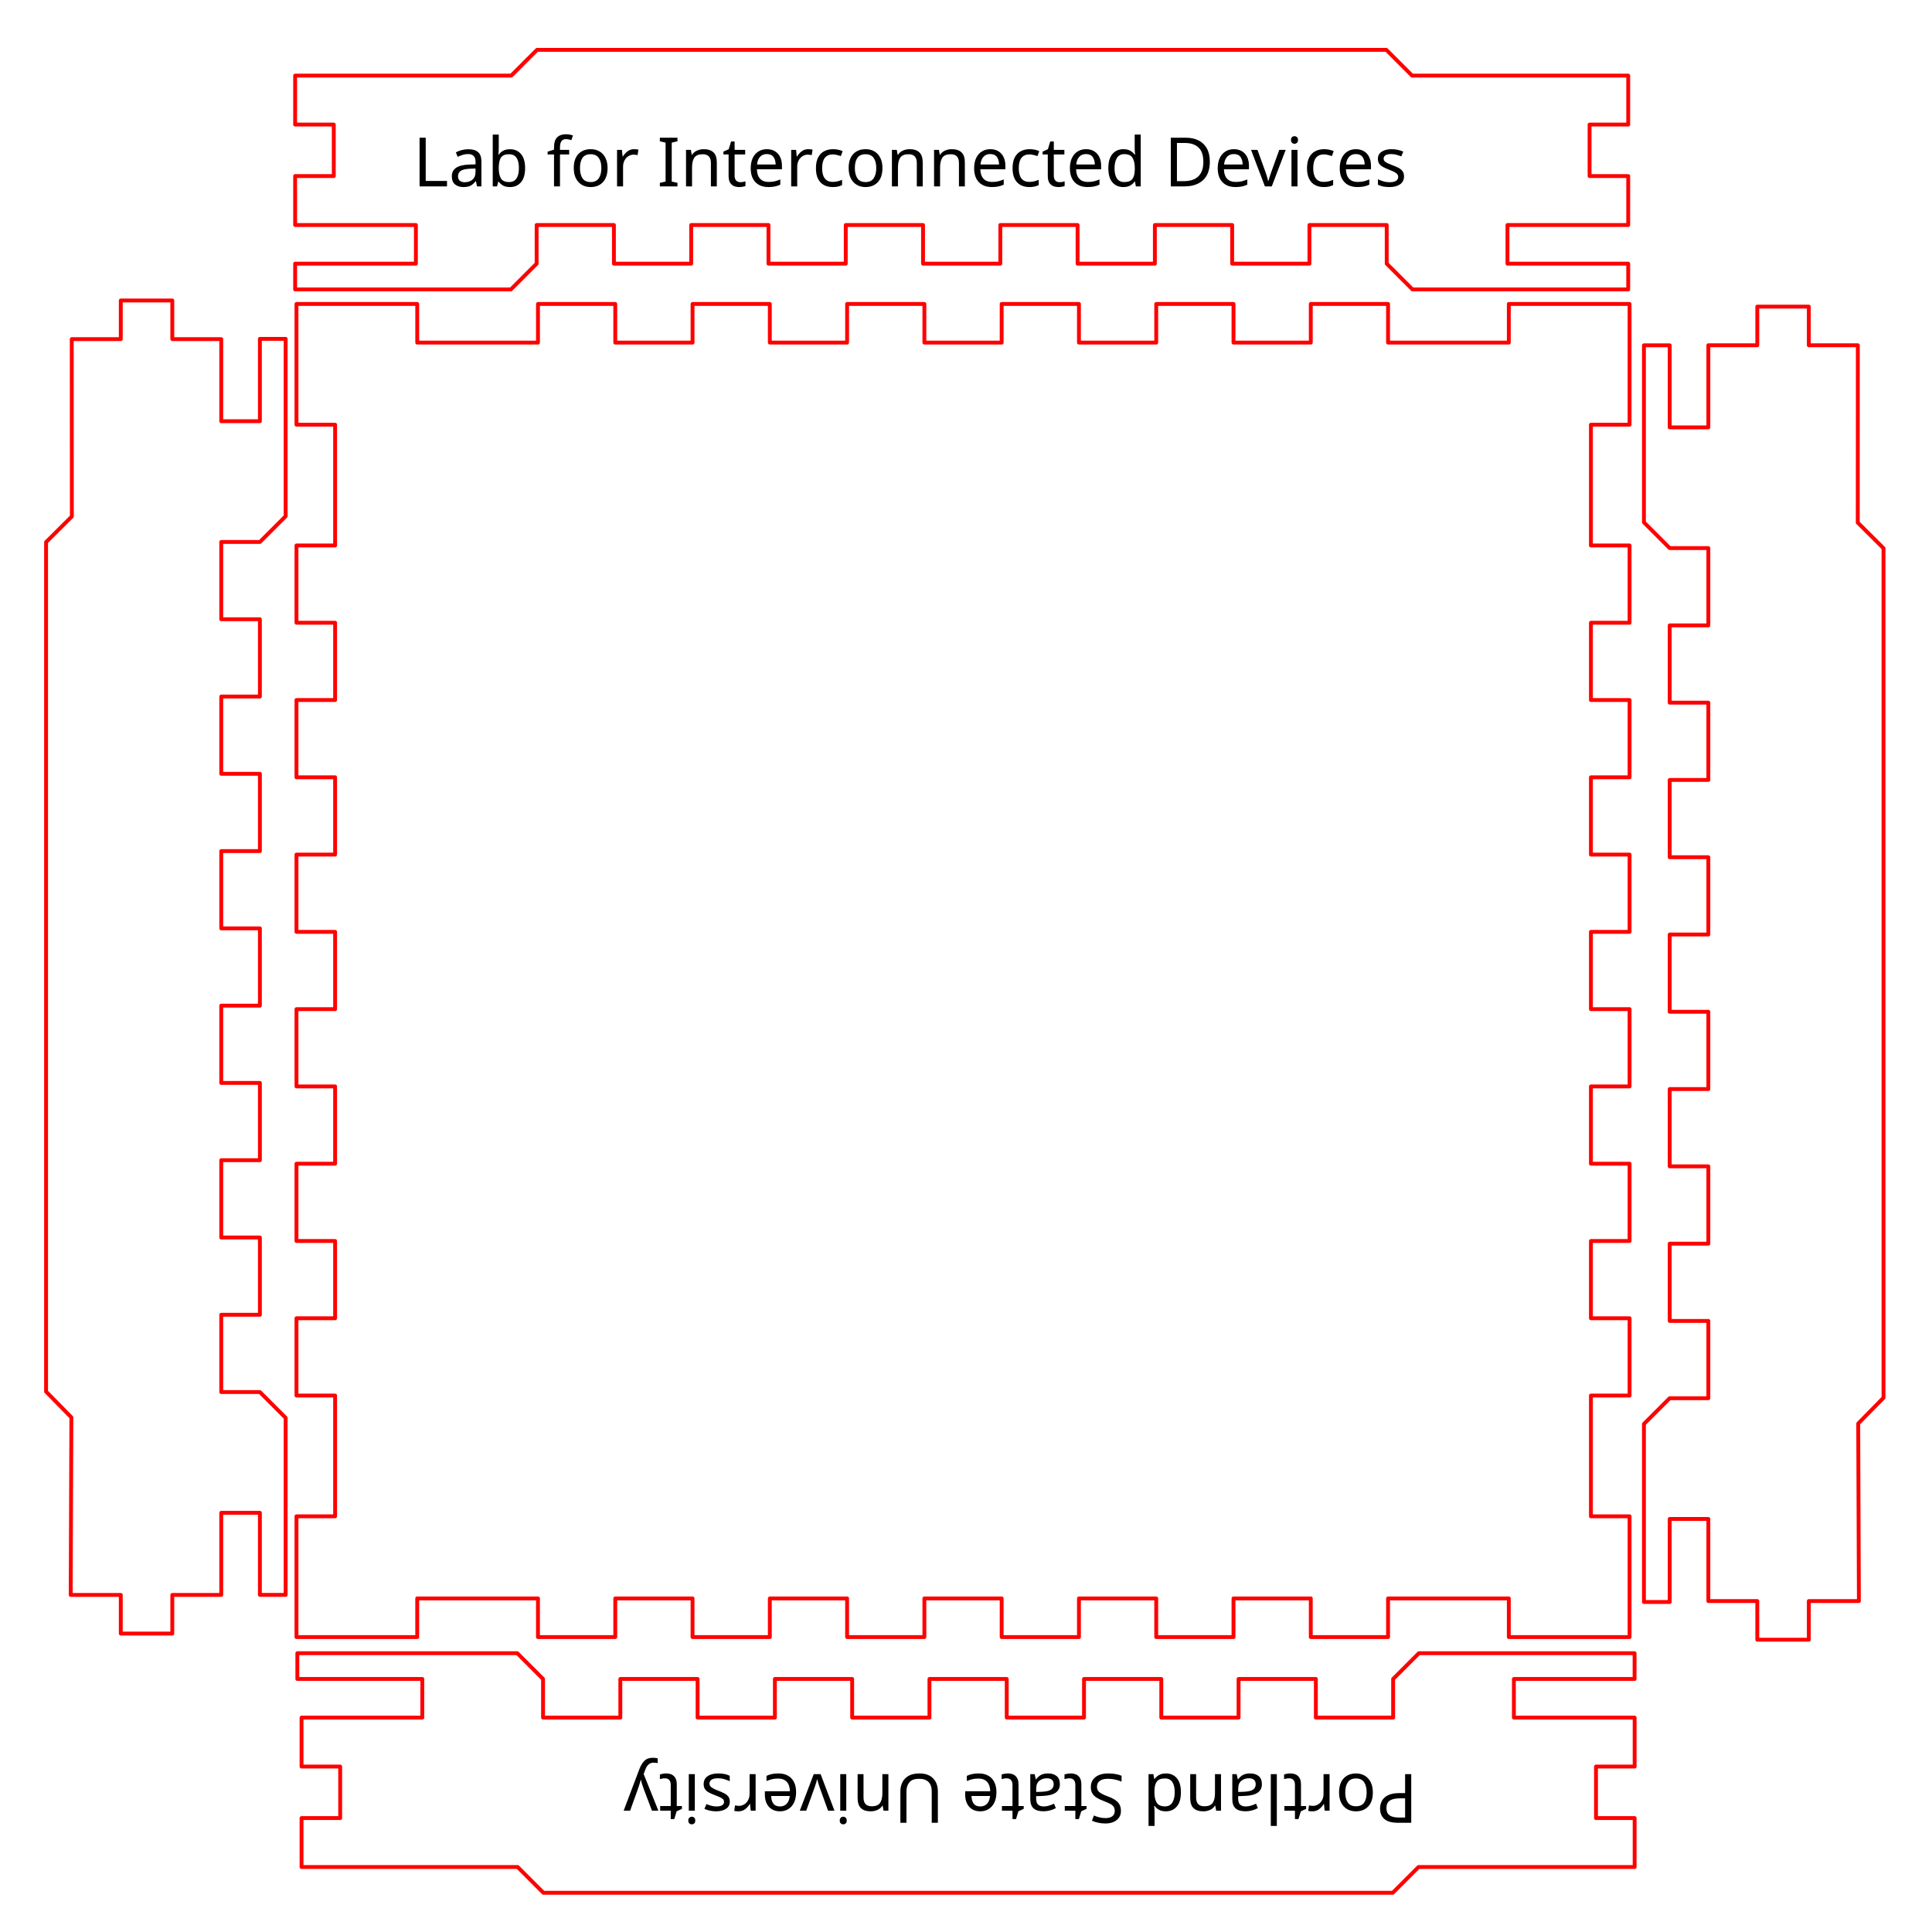
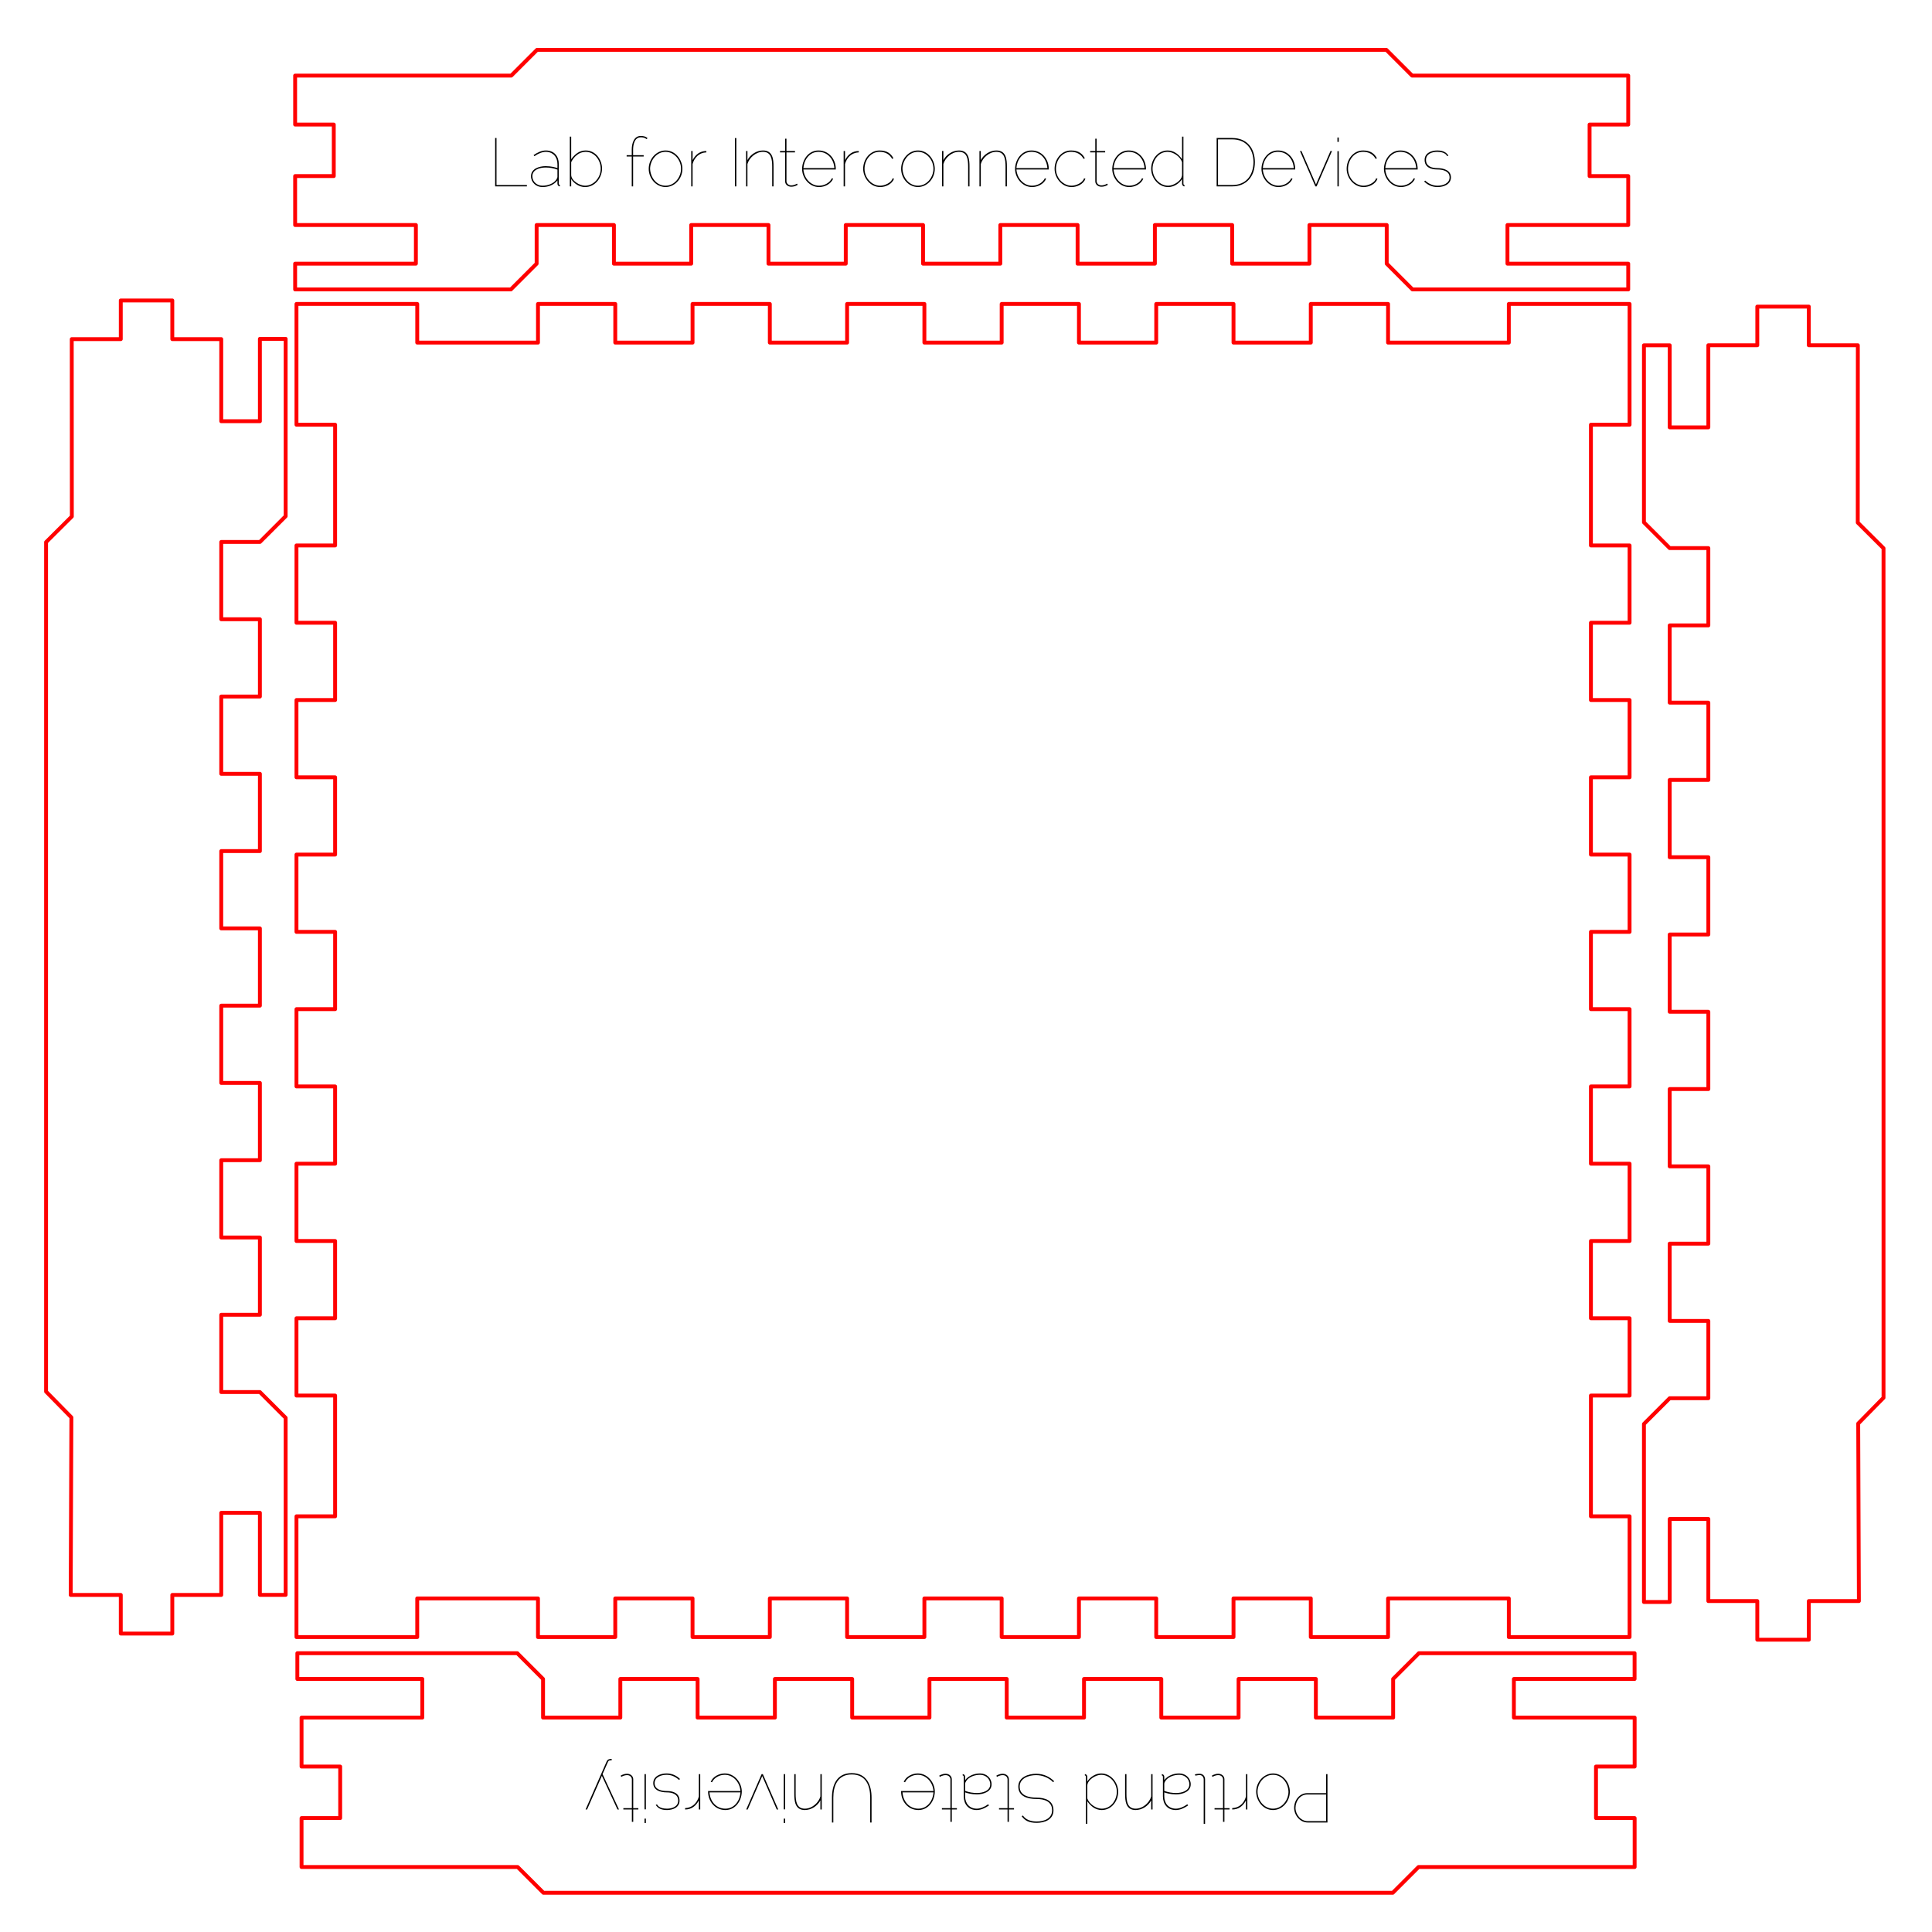
<svg xmlns="http://www.w3.org/2000/svg" width="531.496" height="531.496" id="svg2" version="1.1">
  <defs id="defs4" />
  <g id="layer1" transform="translate(0,-520.866)">
    <g transform="translate(405.282,570.8173)" id="g4283" />
    <g transform="translate(81.56248,604.4881)" id="g4619" style="opacity:1;fill:none;stroke:#ff0000;stroke-width:1.063;stroke-linecap:round;stroke-linejoin:round;stroke-miterlimit:4;stroke-dasharray:none;stroke-opacity:1">
      <path style="fill:none;stroke:#ff0000;stroke-width:1.063;stroke-linecap:round;stroke-linejoin:round;stroke-miterlimit:4;stroke-dasharray:none;stroke-opacity:1" d="m 108.957,0 21.26,0 0,10.63 21.26,0 0,-10.63 21.26,0 0,10.63 21.26,0 0,-10.63 21.26,0 0,10.63 21.26,0 0,-10.63 21.26,0 0,10.63 21.26,0 0,-10.63 21.26,0 0,10.63 33.219,0 0,-10.63 33.219,0 0,33.219 -10.63,0 0,33.219 10.63,0 0,21.26 -10.63,0 0,21.26 10.63,0 0,21.26 -10.63,0 0,21.26 10.63,0 0,21.26 -10.63,0 0,21.26 10.63,0 0,21.26 -10.63,0 0,21.26 10.63,0 0,21.26 -10.63,0 0,21.26 10.63,0 0,21.26 -10.63,0 0,33.219 10.63,0 0,33.219 -33.219,0 0,-10.63 -33.219,0 0,10.63 -21.26,0 0,-10.63 -21.26,0 0,10.63 -21.26,0 0,-10.63 -21.26,0 0,10.63 -21.26,0 0,-10.63 -21.26,0 0,10.63 -21.26,0 0,-10.63 -21.26,0 0,10.63 -21.26,0 0,-10.63 -21.26,0 0,10.63 -21.26,0 0,-10.63 -33.219,0 0,10.63 -33.219,0 0,-33.219 10.63,0 0,-33.219 -10.63,0 0,-21.26 10.63,0 0,-21.26 -10.63,0 0,-21.26 10.63,0 0,-21.26 -10.63,0 0,-21.26 10.63,0 0,-21.26 -10.63,0 0,-21.26 10.63,0 0,-21.26 -10.63,0 0,-21.26 10.63,0 0,-21.26 -10.63,0 0,-21.26 10.63,0 0,-33.219 L 0,33.219 0,0 l 33.219,0 0,10.63 33.219,0 0,-10.63 21.26,0 0,10.63 21.26,0 z" id="polygon4621" />
    </g>
    <g transform="translate(738.6045,-815.3779)" id="g4627">
      <polygon style="fill:none;stroke:#000000;stroke-width:1.063" points="48.189,0 72.284,0 72.284,10.63 96.378,10.63 96.378,0 109.843,0 109.843,33.219 120.473,33.219 120.473,66.437 109.843,66.437 109.843,87.697 120.473,87.697 120.473,108.957 109.843,108.957 109.843,130.217 120.473,130.217 120.473,151.476 109.843,151.476 109.843,172.736 120.473,172.736 120.473,193.996 109.843,193.996 109.843,215.256 120.473,215.256 120.473,236.516 109.843,236.516 109.843,257.776 120.473,257.776 120.473,279.036 109.843,279.036 109.843,300.296 120.473,300.296 120.473,333.514 109.843,333.514 109.843,366.733 96.378,366.733 96.378,356.103 72.284,356.103 72.284,366.733 48.189,366.733 48.189,356.103 24.095,356.103 24.095,366.733 10.63,366.733 10.63,333.514 0,333.514 0,300.296 10.63,300.296 10.63,279.036 0,279.036 0,257.776 10.63,257.776 10.63,236.516 0,236.516 0,215.256 10.63,215.256 10.63,193.996 0,193.996 0,172.736 10.63,172.736 10.63,151.476 0,151.476 0,130.217 10.63,130.217 10.63,108.957 0,108.957 0,87.697 10.63,87.697 10.63,66.437 0,66.437 0,33.219 10.63,33.219 10.63,0 24.095,0 24.095,10.63 48.189,10.63 " id="polygon4629" />
    </g>
    <g transform="translate(110.2851,345.8265)" id="g4635" />
    <g id="g4901" transform="translate(-23.76486,-26.67714)">
-       <text id="text5093" y="598.819" x="291.177" style="font-style:normal;font-variant:normal;font-weight:300;font-stretch:normal;font-size:18.75px;line-height:125%;font-family:Raleway;-inkscape-font-specification:'Raleway, Light';text-align:center;letter-spacing:0px;word-spacing:0px;writing-mode:lr-tb;text-anchor:middle;fill:#000000;fill-opacity:1;stroke:none;stroke-width:1px;stroke-linecap:butt;stroke-linejoin:miter;stroke-opacity:1" xml:space="preserve">
-         <tspan y="598.819" x="291.177" id="tspan5095">Lab for Interconnected Devices</tspan>
-       </text>
+       <g style="font-style:normal;font-variant:normal;font-weight:300;font-stretch:normal;font-size:18.75px;line-height:125%;font-family:Raleway;-inkscape-font-specification:'Raleway, Light';text-align:center;letter-spacing:0px;word-spacing:0px;writing-mode:lr-tb;text-anchor:middle;fill:#000000;fill-opacity:1;stroke:none;stroke-width:1px;stroke-linecap:butt;stroke-linejoin:miter;stroke-opacity:1" id="text5093">
+         <path d="m 168.717,598.819 0,-0.375 -8.363,0 0,-12.938 -0.375,0 0,13.312 8.738,0 z" style="" id="path4287" />
+         <path d="m 177.792,598.444 c -0.206,0 -0.263,-0.15 -0.3,-0.375 l 0,-5.381 c 0,-2.1 -1.219,-3.75 -3.562,-3.75 -1.2,0 -2.362,0.581 -3.375,1.275 l 0.225,0.3 c 1.087,-0.769 2.212,-1.2 3.15,-1.2 1.931,0 3.188,1.387 3.188,3.375 l 0,1.106 c -0.506,-0.188 -1.669,-0.544 -3.263,-0.544 -1.688,0 -4.013,0.675 -4.013,2.775 0,1.669 1.387,2.981 3.15,2.981 1.519,0 3.131,-0.562 4.125,-1.837 l 0,0.9 c 0,0.394 0.244,0.731 0.675,0.75 l 0,-0.375 z m -0.956,-1.538 c -0.769,1.2 -2.419,1.725 -3.844,1.725 -1.444,0 -2.775,-1.031 -2.775,-2.606 0,-1.819 2.044,-2.4 3.638,-2.4 1.087,0 2.194,0.169 3.263,0.581 l 0,1.931 c 0,0.225 -0.094,0.487 -0.281,0.769 z" style="" id="path4289" />
+         <path d="m 189.395,593.981 c 0,-2.4 -1.669,-5.044 -4.519,-5.044 -1.706,0 -2.981,1.012 -3.975,2.419 l 0,-6.225 -0.375,0 0,13.688 0.375,0 0,-2.025 c 0.769,1.238 2.269,2.212 3.806,2.212 2.644,0 4.612,-2.381 4.688,-5.025 z m -0.375,0 c 0,2.306 -1.8,4.65 -4.312,4.65 -1.519,0 -3.806,-1.387 -3.806,-2.981 l 0,-3.506 c 0.731,-1.481 2.119,-2.831 3.975,-2.831 2.456,0 4.144,2.269 4.144,4.669 z" style="" id="path4291" />
+         <path d="m 197.936,598.819 0,-8.213 2.906,0 0,-0.375 -2.906,0 0,-1.538 c 0,-1.219 0.319,-3.375 2.1,-3.375 0.544,0 1.144,0.075 1.575,0.487 l 0.3,-0.225 c 0,-0.019 -0.131,-0.188 -0.431,-0.338 -0.3,-0.15 -0.769,-0.3 -1.444,-0.3 -1.894,0 -2.475,2.081 -2.475,3.75 l 0,1.538 -1.406,0 0,0.375 1.406,0 0,8.213 0.375,0 z" style="" id="path4293" />
+         <path d="m 206.862,599.006 c 2.606,-0.056 4.631,-2.362 4.631,-5.025 0,-2.419 -1.837,-5.044 -4.631,-5.044 -2.55,0 -4.631,2.325 -4.631,5.044 0,2.531 1.894,4.969 4.631,5.025 z m -4.256,-5.025 c 0,-2.212 1.688,-4.669 4.256,-4.669 2.4,0 4.256,2.25 4.256,4.669 0,2.212 -1.688,4.65 -4.256,4.65 -2.475,0 -4.162,-2.231 -4.256,-4.65 z" style="" id="path4295" />
+         <path d="m 218.084,589.087 c -1.706,0 -2.981,0.938 -3.788,2.513 l 0,-2.513 -0.375,0 0,9.731 0.375,0 0,-6.15 c 0.487,-1.781 1.8,-3.131 3.788,-3.206 l 0,-0.375 z" style="" id="path4297" />
+         <path d="m 226.327,598.819 0,-13.294 -0.375,0 0,13.294 0.375,0 z" style="" id="path4299" />
+         <path d="m 236.568,593.4 c 0,-1.969 -0.169,-4.463 -2.906,-4.463 -1.706,0 -3.469,1.087 -4.275,2.663 l 0,-2.513 -0.375,0 0,9.731 0.375,0 0,-6.15 c 0.487,-1.725 2.288,-3.356 4.275,-3.356 2.288,0 2.531,2.044 2.531,4.088 l 0,5.419 0.375,0 0,-5.419 z" style="" id="path4301" />
+         <path d="m 243.011,598.069 c -0.037,0.019 -0.713,0.469 -1.575,0.469 -0.656,0 -1.256,-0.394 -1.312,-1.125 l 0,-7.95 2.344,0 0,-0.375 -2.344,0 0,-3.394 -0.375,0 0,3.394 -1.406,0 0,0.375 1.406,0 0,7.95 c 0,0.9 0.787,1.5 1.688,1.5 1.031,0 1.762,-0.525 1.781,-0.544 l -0.206,-0.3 z" style="" id="path4303" />
+         <path d="m 244.414,593.981 c 0,2.494 1.969,5.025 4.688,5.025 1.462,0 3.263,-0.806 3.862,-2.325 l -0.356,-0.094 c -0.581,1.275 -2.081,2.044 -3.506,2.044 -2.381,0 -4.144,-2.1 -4.312,-4.463 l 8.906,0 0,-0.206 c -0.037,-2.663 -1.913,-5.025 -4.763,-5.025 -2.719,0 -4.444,2.438 -4.519,5.044 z m 0.375,-0.188 c 0.113,-2.138 1.575,-4.481 4.144,-4.481 2.494,0 4.2,1.95 4.369,4.481 l -8.512,0 z" style="" id="path4305" />
+         <path d="m 260.015,589.087 c -1.706,0 -2.981,0.938 -3.788,2.513 l 0,-2.513 -0.375,0 0,9.731 0.375,0 0,-6.15 c 0.487,-1.781 1.8,-3.131 3.788,-3.206 l 0,-0.375 z" style="" id="path4307" />
+         <path d="m 261.223,593.981 c 0,2.494 1.969,5.025 4.688,5.025 1.425,0 3.281,-0.787 3.788,-2.306 l -0.375,-0.113 c -0.319,1.238 -2.194,2.044 -3.413,2.044 -2.4,0 -4.312,-2.212 -4.312,-4.65 0,-2.212 1.519,-4.669 4.144,-4.669 1.462,0 2.719,0.581 3.45,1.931 l 0.356,-0.131 c -0.637,-1.275 -1.744,-2.175 -3.806,-2.175 -2.663,0 -4.519,2.438 -4.519,5.044 z" style="" id="path4309" />
+         <path d="m 276.296,599.006 c 2.606,-0.056 4.631,-2.362 4.631,-5.025 0,-2.419 -1.837,-5.044 -4.631,-5.044 -2.55,0 -4.631,2.325 -4.631,5.044 0,2.531 1.894,4.969 4.631,5.025 z m -4.256,-5.025 c 0,-2.212 1.688,-4.669 4.256,-4.669 2.4,0 4.256,2.25 4.256,4.669 0,2.212 -1.688,4.65 -4.256,4.65 -2.475,0 -4.162,-2.231 -4.256,-4.65 z" style="" id="path4311" />
+         <path d="m 290.475,593.4 c 0,-1.969 -0.169,-4.463 -2.906,-4.463 -1.706,0 -3.469,1.087 -4.275,2.663 l 0,-2.513 -0.375,0 0,9.731 0.375,0 0,-6.15 c 0.487,-1.725 2.288,-3.356 4.275,-3.356 2.288,0 2.531,2.044 2.531,4.088 l 0,5.419 0.375,0 0,-5.419 z" style="" id="path4313" />
+         <path d="m 300.765,593.4 c 0,-1.969 -0.169,-4.463 -2.906,-4.463 -1.706,0 -3.469,1.087 -4.275,2.663 l 0,-2.513 -0.375,0 0,9.731 0.375,0 0,-6.15 c 0.487,-1.725 2.288,-3.356 4.275,-3.356 2.288,0 2.531,2.044 2.531,4.088 l 0,5.419 0.375,0 0,-5.419 z" style="" id="path4315" />
+         <path d="m 303.008,593.981 c 0,2.494 1.969,5.025 4.688,5.025 1.462,0 3.263,-0.806 3.862,-2.325 l -0.356,-0.094 c -0.581,1.275 -2.081,2.044 -3.506,2.044 -2.381,0 -4.144,-2.1 -4.312,-4.463 l 8.906,0 0,-0.206 c -0.037,-2.663 -1.913,-5.025 -4.763,-5.025 -2.719,0 -4.444,2.438 -4.519,5.044 z m 0.375,-0.188 c 0.113,-2.138 1.575,-4.481 4.144,-4.481 2.494,0 4.2,1.95 4.369,4.481 l -8.512,0 z" style="" id="path4317" />
+         <path d="m 313.884,593.981 c 0,2.494 1.969,5.025 4.688,5.025 1.425,0 3.281,-0.787 3.788,-2.306 l -0.375,-0.113 c -0.319,1.238 -2.194,2.044 -3.413,2.044 -2.4,0 -4.312,-2.212 -4.312,-4.65 0,-2.212 1.519,-4.669 4.144,-4.669 1.462,0 2.719,0.581 3.45,1.931 l 0.356,-0.131 c -0.637,-1.275 -1.744,-2.175 -3.806,-2.175 -2.663,0 -4.519,2.438 -4.519,5.044 z" style="" id="path4319" />
+         <path d="m 328.338,598.069 c -0.037,0.019 -0.713,0.469 -1.575,0.469 -0.656,0 -1.256,-0.394 -1.312,-1.125 l 0,-7.95 2.344,0 0,-0.375 -2.344,0 0,-3.394 -0.375,0 0,3.394 -1.406,0 0,0.375 1.406,0 0,7.95 c 0,0.9 0.787,1.5 1.688,1.5 1.031,0 1.762,-0.525 1.781,-0.544 l -0.206,-0.3 z" style="" id="path4321" />
+         <path d="m 329.741,593.981 c 0,2.494 1.969,5.025 4.688,5.025 1.462,0 3.263,-0.806 3.862,-2.325 l -0.356,-0.094 c -0.581,1.275 -2.081,2.044 -3.506,2.044 -2.381,0 -4.144,-2.1 -4.312,-4.463 l 8.906,0 0,-0.206 c -0.037,-2.663 -1.913,-5.025 -4.763,-5.025 -2.719,0 -4.444,2.438 -4.519,5.044 z m 0.375,-0.188 c 0.113,-2.138 1.575,-4.481 4.144,-4.481 2.494,0 4.2,1.95 4.369,4.481 l -8.512,0 z" style="" id="path4323" />
+         <path d="m 349.627,598.444 c -0.188,0 -0.281,-0.15 -0.3,-0.375 l 0,-12.938 -0.375,0 0,6.225 c -0.9,-1.294 -2.194,-2.419 -3.975,-2.419 -2.606,0 -4.519,2.362 -4.519,5.044 0,2.494 1.969,5.025 4.688,5.025 1.481,0 2.981,-0.919 3.806,-2.212 l 0,1.275 c 0,0.375 0.244,0.731 0.675,0.75 l 0,-0.375 z m -0.675,-2.794 c -0.037,1.594 -2.288,2.981 -3.806,2.981 -2.4,0 -4.312,-2.212 -4.312,-4.65 0,-2.325 1.613,-4.669 4.144,-4.669 1.575,0 3.45,1.275 3.975,2.831 l 0,3.506 z" style="" id="path4325" />
+         <path d="m 362.74,598.819 c 3.825,0 6.244,-2.644 6.244,-6.675 0,-3.675 -2.062,-6.638 -6.244,-6.638 l -4.275,0 0,13.312 4.275,0 z m 5.869,-6.675 c -0.075,3.638 -2.006,6.3 -5.869,6.3 l -3.9,0 0,-12.562 3.9,0 c 3.769,0 5.812,2.531 5.869,6.263 z" style="" id="path4327" />
+         <path d="m 370.793,593.981 c 0,2.494 1.969,5.025 4.688,5.025 1.462,0 3.263,-0.806 3.862,-2.325 l -0.356,-0.094 c -0.581,1.275 -2.081,2.044 -3.506,2.044 -2.381,0 -4.144,-2.1 -4.312,-4.463 l 8.906,0 0,-0.206 c -0.037,-2.663 -1.913,-5.025 -4.763,-5.025 -2.719,0 -4.444,2.438 -4.519,5.044 z m 0.375,-0.188 c 0.113,-2.138 1.575,-4.481 4.144,-4.481 2.494,0 4.2,1.95 4.369,4.481 l -8.512,0 z" style="" id="path4329" />
+         <path d="m 385.963,598.819 4.237,-9.731 -0.412,0 -3.994,9.188 -3.994,-9.188 -0.412,0 4.237,9.731 0.338,0 z" style="" id="path4331" />
+         <path d="m 392.067,598.819 0,-9.694 -0.375,0 0,9.694 0.375,0 z m 0,-12.244 0,-1.2 -0.375,0 0,1.2 0.375,0 z" style="" id="path4333" />
+         <path d="m 394.231,593.981 c 0,2.494 1.969,5.025 4.688,5.025 1.425,0 3.281,-0.787 3.788,-2.306 l -0.375,-0.113 c -0.319,1.238 -2.194,2.044 -3.413,2.044 -2.4,0 -4.312,-2.212 -4.312,-4.65 0,-2.212 1.519,-4.669 4.144,-4.669 1.462,0 2.719,0.581 3.45,1.931 l 0.356,-0.131 c -0.637,-1.275 -1.744,-2.175 -3.806,-2.175 -2.663,0 -4.519,2.438 -4.519,5.044 z" style="" id="path4335" />
+         <path d="m 404.485,593.981 c 0,2.494 1.969,5.025 4.688,5.025 1.462,0 3.263,-0.806 3.862,-2.325 l -0.356,-0.094 c -0.581,1.275 -2.081,2.044 -3.506,2.044 -2.381,0 -4.144,-2.1 -4.312,-4.463 l 8.906,0 0,-0.206 c -0.037,-2.663 -1.913,-5.025 -4.763,-5.025 -2.719,0 -4.444,2.438 -4.519,5.044 z m 0.375,-0.188 c 0.113,-2.138 1.575,-4.481 4.144,-4.481 2.494,0 4.2,1.95 4.369,4.481 l -8.512,0 z" style="" id="path4337" />
+         <path d="m 415.549,597.469 c 0.844,0.844 2.081,1.538 3.694,1.538 1.594,0 3.675,-0.694 3.675,-2.663 0,-1.969 -1.988,-2.55 -3.75,-2.55 -1.462,0 -3.112,-0.469 -3.112,-2.269 0,-1.613 1.613,-2.212 3.075,-2.212 0.956,0 2.269,0.206 2.756,1.181 l 0.338,-0.15 c -0.619,-0.9 -1.444,-1.406 -3.094,-1.406 -1.575,0 -3.45,0.694 -3.45,2.587 0,1.969 1.631,2.644 3.487,2.644 1.406,0 3.375,0.356 3.375,2.175 0,1.669 -1.819,2.288 -3.3,2.288 -1.238,0 -2.4,-0.469 -3.413,-1.406 l -0.281,0.244 z" style="" id="path4339" />
+       </g>
      <g style="fill:none;stroke:#000000;stroke-width:1.063;stroke-linecap:round;stroke-linejoin:round;stroke-miterlimit:4;stroke-dasharray:none;stroke-opacity:1" id="g4631" transform="matrix(0,-1,1,0,112.0435,616.5353)">
        <path id="polygon4633" d="m -3.543,-7.087 -7.087,0 -7e-6,59.35 7.087,7.087 10.63,0 0,21.26 -10.63,0 0,21.26 10.63,0 0,21.26 -10.63,0 0,21.26 10.63,0 0,21.26 -10.63,0 0,21.26 10.63,0 0,21.26 -10.63,0 0,21.26 10.63,0 0,21.26 -10.63,0 0,21.26 10.63,0 0,21.26 -10.63,0 -7.087,7.087 7e-6,59.35 7.087,0 -8.7e-6,-33.219 10.63,0 0,33.219 13.465,0 0,-10.63 14.173,-10e-6 0,10.63 13.465,2e-5 0,-59.454 7.087,-7.087 0,-233.652 -7.087,-7.087 0,-59.454 -13.465,2.5e-6 0,10.63 -14.173,0 0,-10.63 -13.465,0 0,33.219 -10.63,0 z" style="fill:none;stroke:#ff0000;stroke-width:1.063;stroke-linecap:round;stroke-linejoin:round;stroke-miterlimit:4;stroke-dasharray:none;stroke-opacity:1" />
      </g>
    </g>
    <g transform="translate(371.8719,-448.6453)" id="g4639">
      <polygon style="fill:none;stroke:#000000;stroke-width:1.063" points="66.437,10.63 87.697,10.63 87.697,0 108.957,0 108.957,10.63 130.217,10.63 130.217,0 151.476,0 151.476,10.63 172.736,10.63 172.736,0 193.996,0 193.996,10.63 215.256,10.63 215.256,0 236.516,0 236.516,10.63 257.776,10.63 257.776,0 279.036,0 279.036,10.63 300.296,10.63 300.296,0 333.514,0 333.514,10.63 356.103,10.63 356.103,24.095 366.733,24.095 366.733,48.189 356.103,48.189 356.103,72.284 366.733,72.284 366.733,96.378 356.103,96.378 356.103,109.843 333.514,109.843 333.514,120.473 300.296,120.473 300.296,109.843 279.036,109.843 279.036,120.473 257.776,120.473 257.776,109.843 236.516,109.843 236.516,120.473 215.256,120.473 215.256,109.843 193.996,109.843 193.996,120.473 172.736,120.473 172.736,109.843 151.476,109.843 151.476,120.473 130.217,120.473 130.217,109.843 108.957,109.843 108.957,120.473 87.697,120.473 87.697,109.843 66.437,109.843 66.437,120.473 33.219,120.473 33.219,109.843 10.63,109.843 10.63,96.378 0,96.378 0,72.284 10.63,72.284 10.63,48.189 0,48.189 0,24.095 10.63,24.095 10.63,10.63 33.219,10.63 33.219,0 66.437,0 " id="polygon4641" />
    </g>
    <g transform="matrix(0,-1,-1,0,453.1001,563.3857)" id="g4631-9" style="stroke:#37dd54;stroke-opacity:0.417;opacity:0.71" />
    <g transform="matrix(0,1,-1,0,572.7245,602.1199)" id="g4635-2-0" style="opacity:1;fill:none;stroke:#ff0000;stroke-width:1.063;stroke-linecap:round;stroke-linejoin:round;stroke-miterlimit:4;stroke-dasharray:none;stroke-opacity:1">
      <path style="fill:none;stroke:#ff0000;stroke-width:1.063;stroke-linecap:round;stroke-linejoin:round;stroke-miterlimit:4;stroke-dasharray:none;stroke-opacity:1" d="m 310.362,61.526 48.84,-0.184 0,13.776 10.63,0 0,14.173 -10.63,0 0,13.465 -22.589,0 0,10.63 22.843,0 0,7.087 -48.975,0 -7.087,-7.087 0,-10.63 -21.26,0 0,10.63 -21.26,0 0,-10.63 -21.26,0 0,10.63 -21.26,0 0,-10.63 -21.26,0 0,10.63 -21.26,0 0,-10.63 -21.26,0 0,10.63 -21.26,0 0,-10.63 -21.26,0 0,10.63 -21.26,0 0,-10.63 -21.26,0 0,10.63 -7.087,7.087 -48.704,0 0,-7.087 22.572,0 0,-10.63 -22.589,0 0,-13.465 -10.63,0 6.9e-6,-14.173 10.63,0 -7e-6,-13.489 48.792,0.024 7.055,-7.087 233.699,0 z" id="polygon4637-4-2" />
    </g>
    <g id="g4907" transform="translate(-2.937424,16.2204)">
-       <text transform="scale(-1,-1)" id="text5093-3" y="-992.709" x="-266.685" style="font-style:normal;font-variant:normal;font-weight:300;font-stretch:normal;font-size:18.75px;line-height:125%;font-family:Raleway;-inkscape-font-specification:'Raleway, Light';text-align:center;letter-spacing:0px;word-spacing:0px;writing-mode:lr-tb;text-anchor:middle;fill:#000000;fill-opacity:1;stroke:none;stroke-width:1px;stroke-linecap:butt;stroke-linejoin:miter;stroke-opacity:1" xml:space="preserve">
-         <tspan y="-992.709" x="-266.685" id="tspan5115">Portland State University</tspan>
-       </text>
+       <g transform="scale(-1,-1)" style="font-style:normal;font-variant:normal;font-weight:300;font-stretch:normal;font-size:18.75px;line-height:125%;font-family:Raleway;-inkscape-font-specification:'Raleway, Light';text-align:center;letter-spacing:0px;word-spacing:0px;writing-mode:lr-tb;text-anchor:middle;fill:#000000;fill-opacity:1;stroke:none;stroke-width:1px;stroke-linecap:butt;stroke-linejoin:miter;stroke-opacity:1" id="text5093-3">
+         <path d="m -367.753,-992.709 0,-5.231 5.175,0 c 2.156,0 3.619,-1.969 3.619,-4.05 0,-1.988 -1.575,-4.031 -3.75,-4.031 l -5.419,0 0,13.313 0.375,0 z m 0,-12.938 5.044,0 c 1.875,0 3.375,1.762 3.375,3.656 0,1.8 -1.219,3.675 -3.244,3.675 l -5.175,0 0,-7.331 z" style="" id="path4342" />
+         <path d="m -353.143,-992.521 c 2.606,-0.056 4.631,-2.362 4.631,-5.025 0,-2.419 -1.837,-5.044 -4.631,-5.044 -2.55,0 -4.631,2.325 -4.631,5.044 0,2.531 1.894,4.969 4.631,5.025 z m -4.256,-5.025 c 0,-2.212 1.688,-4.669 4.256,-4.669 2.4,0 4.256,2.25 4.256,4.669 0,2.212 -1.688,4.65 -4.256,4.65 -2.475,0 -4.162,-2.231 -4.256,-4.65 z" style="" id="path4344" />
+         <path d="m -341.921,-1002.44 c -1.706,0 -2.981,0.938 -3.788,2.512 l 0,-2.512 -0.375,0 0,9.731 0.375,0 0,-6.15 c 0.487,-1.781 1.8,-3.131 3.788,-3.206 l 0,-0.375 z" style="" id="path4346" />
+         <path d="m -336.514,-993.459 c -0.037,0.019 -0.713,0.469 -1.575,0.469 -0.656,0 -1.256,-0.394 -1.312,-1.125 l 0,-7.95 2.344,0 0,-0.375 -2.344,0 0,-3.394 -0.375,0 0,3.394 -1.406,0 0,0.375 1.406,0 0,7.95 c 0,0.9 0.787,1.5 1.688,1.5 1.031,0 1.762,-0.525 1.781,-0.544 l -0.206,-0.3 z" style="" id="path4348" />
+         <path d="m -334.45,-994.152 c 0,0.825 0.544,1.538 1.481,1.538 0.656,0 1.312,-0.15 1.331,-0.169 l -0.169,-0.356 c -0.019,0 -0.637,0.169 -1.144,0.169 -0.731,0 -1.125,-0.637 -1.125,-1.181 l 0,-12.244 -0.375,0 0,12.244 z" style="" id="path4350" />
+         <path d="m -322.558,-993.084 c -0.206,0 -0.263,-0.15 -0.3,-0.375 l 0,-5.381 c 0,-2.1 -1.219,-3.75 -3.562,-3.75 -1.2,0 -2.362,0.581 -3.375,1.275 l 0.225,0.3 c 1.087,-0.769 2.212,-1.2 3.15,-1.2 1.931,0 3.188,1.387 3.188,3.375 l 0,1.106 c -0.506,-0.188 -1.669,-0.544 -3.263,-0.544 -1.688,0 -4.013,0.675 -4.013,2.775 0,1.669 1.387,2.981 3.15,2.981 1.519,0 3.131,-0.562 4.125,-1.837 l 0,0.9 c 0,0.394 0.244,0.731 0.675,0.75 l 0,-0.375 z m -0.956,-1.538 c -0.769,1.2 -2.419,1.725 -3.844,1.725 -1.444,0 -2.775,-1.031 -2.775,-2.606 0,-1.819 2.044,-2.4 3.638,-2.4 1.087,0 2.194,0.169 3.263,0.581 l 0,1.931 c 0,0.225 -0.094,0.487 -0.281,0.769 z" style="" id="path4352" />
+         <path d="m -312.451,-998.127 c 0,-1.969 -0.169,-4.462 -2.906,-4.462 -1.706,0 -3.469,1.087 -4.275,2.662 l 0,-2.512 -0.375,0 0,9.731 0.375,0 0,-6.15 c 0.487,-1.725 2.288,-3.356 4.275,-3.356 2.288,0 2.531,2.044 2.531,4.087 l 0,5.419 0.375,0 0,-5.419 z" style="" id="path4354" />
+         <path d="m -301.381,-993.084 c -0.188,0 -0.281,-0.15 -0.3,-0.375 l 0,-12.938 -0.375,0 0,6.225 c -0.9,-1.294 -2.194,-2.419 -3.975,-2.419 -2.606,0 -4.519,2.362 -4.519,5.044 0,2.494 1.969,5.025 4.688,5.025 1.481,0 2.981,-0.919 3.806,-2.212 l 0,1.275 c 0,0.375 0.244,0.731 0.675,0.75 l 0,-0.375 z m -0.675,-2.794 c -0.037,1.594 -2.288,2.981 -3.806,2.981 -2.4,0 -4.312,-2.212 -4.312,-4.65 0,-2.325 1.613,-4.669 4.144,-4.669 1.575,0 3.45,1.275 3.975,2.831 l 0,3.506 z" style="" id="path4356" />
+         <path d="m -292.937,-994.677 c 1.125,1.125 2.756,2.062 4.95,2.062 2.1,0 4.912,-0.9 4.912,-3.525 0,-2.719 -2.606,-3.413 -5.006,-3.413 -2.062,0 -4.294,-0.581 -4.294,-3.131 0.056,-2.269 2.156,-3.056 4.237,-3.056 1.387,0 2.944,0.356 3.788,1.631 l 0.356,-0.15 c -0.844,-1.2 -1.95,-1.856 -4.144,-1.856 -2.1,0 -4.612,0.863 -4.612,3.431 0,2.7 2.25,3.506 4.669,3.506 1.988,0 4.631,0.487 4.631,3.038 0,2.306 -2.494,3.15 -4.537,3.15 -1.706,0 -3.45,-0.675 -4.669,-1.931 l -0.281,0.244 z" style="" id="path4358" />
+         <path d="m -277.224,-993.459 c -0.037,0.019 -0.713,0.469 -1.575,0.469 -0.656,0 -1.256,-0.394 -1.312,-1.125 l 0,-7.95 2.344,0 0,-0.375 -2.344,0 0,-3.394 -0.375,0 0,3.394 -1.406,0 0,0.375 1.406,0 0,7.95 c 0,0.9 0.787,1.5 1.688,1.5 1.031,0 1.762,-0.525 1.781,-0.544 l -0.206,-0.3 z" style="" id="path4360" />
+         <path d="m -267.773,-993.084 c -0.206,0 -0.263,-0.15 -0.3,-0.375 l 0,-5.381 c 0,-2.1 -1.219,-3.75 -3.562,-3.75 -1.2,0 -2.362,0.581 -3.375,1.275 l 0.225,0.3 c 1.087,-0.769 2.212,-1.2 3.15,-1.2 1.931,0 3.188,1.387 3.188,3.375 l 0,1.106 c -0.506,-0.188 -1.669,-0.544 -3.263,-0.544 -1.688,0 -4.013,0.675 -4.013,2.775 0,1.669 1.387,2.981 3.15,2.981 1.519,0 3.131,-0.562 4.125,-1.837 l 0,0.9 c 0,0.394 0.244,0.731 0.675,0.75 l 0,-0.375 z m -0.956,-1.538 c -0.769,1.2 -2.419,1.725 -3.844,1.725 -1.444,0 -2.775,-1.031 -2.775,-2.606 0,-1.819 2.044,-2.4 3.638,-2.4 1.087,0 2.194,0.169 3.263,0.581 l 0,1.931 c 0,0.225 -0.094,0.487 -0.281,0.769 z" style="" id="path4362" />
+         <path d="m -261.514,-993.459 c -0.037,0.019 -0.713,0.469 -1.575,0.469 -0.656,0 -1.256,-0.394 -1.312,-1.125 l 0,-7.95 2.344,0 0,-0.375 -2.344,0 0,-3.394 -0.375,0 0,3.394 -1.406,0 0,0.375 1.406,0 0,7.95 c 0,0.9 0.787,1.5 1.688,1.5 1.031,0 1.762,-0.525 1.781,-0.544 l -0.206,-0.3 z" style="" id="path4364" />
+         <path d="m -260.111,-997.546 c 0,2.494 1.969,5.025 4.688,5.025 1.462,0 3.263,-0.806 3.862,-2.325 l -0.356,-0.094 c -0.581,1.275 -2.081,2.044 -3.506,2.044 -2.381,0 -4.144,-2.1 -4.312,-4.463 l 8.906,0 0,-0.206 c -0.037,-2.662 -1.913,-5.025 -4.763,-5.025 -2.719,0 -4.444,2.438 -4.519,5.044 z m 0.375,-0.188 c 0.113,-2.138 1.575,-4.481 4.144,-4.481 2.494,0 4.2,1.95 4.369,4.481 l -8.512,0 z" style="" id="path4366" />
+         <path d="m -237.249,-992.802 c -3.956,0 -5.081,-3.15 -5.081,-6.375 l 0,-6.844 -0.375,0 0,6.844 c 0,3.337 1.238,6.75 5.456,6.75 4.088,0 5.438,-3.225 5.438,-6.75 l 0,-6.844 -0.375,0 0,6.844 c 0,3.094 -1.069,6.375 -5.062,6.375 z" style="" id="path4368" />
+         <path d="m -221.447,-998.127 c 0,-1.969 -0.169,-4.462 -2.906,-4.462 -1.706,0 -3.469,1.087 -4.275,2.662 l 0,-2.512 -0.375,0 0,9.731 0.375,0 0,-6.15 c 0.487,-1.725 2.288,-3.356 4.275,-3.356 2.288,0 2.531,2.044 2.531,4.087 l 0,5.419 0.375,0 0,-5.419 z" style="" id="path4370" />
+         <path d="m -218.548,-992.709 0,-9.694 -0.375,0 0,9.694 0.375,0 z m 0,-12.244 0,-1.2 -0.375,0 0,1.2 0.375,0 z" style="" id="path4372" />
+         <path d="m -212.457,-992.709 4.237,-9.731 -0.412,0 -3.994,9.187 -3.994,-9.187 -0.412,0 4.237,9.731 0.338,0 z" style="" id="path4374" />
+         <path d="m -207.01,-997.546 c 0,2.494 1.969,5.025 4.688,5.025 1.462,0 3.263,-0.806 3.862,-2.325 l -0.356,-0.094 c -0.581,1.275 -2.081,2.044 -3.506,2.044 -2.381,0 -4.144,-2.1 -4.312,-4.463 l 8.906,0 0,-0.206 c -0.037,-2.662 -1.913,-5.025 -4.763,-5.025 -2.719,0 -4.444,2.438 -4.519,5.044 z m 0.375,-0.188 c 0.113,-2.138 1.575,-4.481 4.144,-4.481 2.494,0 4.2,1.95 4.369,4.481 l -8.512,0 z" style="" id="path4376" />
+         <path d="m -191.408,-1002.44 c -1.706,0 -2.981,0.938 -3.788,2.512 l 0,-2.512 -0.375,0 0,9.731 0.375,0 0,-6.15 c 0.487,-1.781 1.8,-3.131 3.788,-3.206 l 0,-0.375 z" style="" id="path4378" />
+         <path d="m -190.013,-994.059 c 0.844,0.844 2.081,1.538 3.694,1.538 1.594,0 3.675,-0.694 3.675,-2.663 0,-1.969 -1.988,-2.55 -3.75,-2.55 -1.462,0 -3.112,-0.469 -3.112,-2.269 0,-1.613 1.613,-2.212 3.075,-2.212 0.956,0 2.269,0.206 2.756,1.181 l 0.338,-0.15 c -0.619,-0.9 -1.444,-1.406 -3.094,-1.406 -1.575,0 -3.45,0.694 -3.45,2.587 0,1.969 1.631,2.644 3.487,2.644 1.406,0 3.375,0.356 3.375,2.175 0,1.669 -1.819,2.288 -3.3,2.288 -1.238,0 -2.4,-0.469 -3.413,-1.406 l -0.281,0.244 z" style="" id="path4380" />
+         <path d="m -180.243,-992.709 0,-9.694 -0.375,0 0,9.694 0.375,0 z m 0,-12.244 0,-1.2 -0.375,0 0,1.2 0.375,0 z" style="" id="path4382" />
+         <path d="m -173.879,-993.459 c -0.037,0.019 -0.713,0.469 -1.575,0.469 -0.656,0 -1.256,-0.394 -1.312,-1.125 l 0,-7.95 2.344,0 0,-0.375 -2.344,0 0,-3.394 -0.375,0 0,3.394 -1.406,0 0,0.375 1.406,0 0,7.95 c 0,0.9 0.787,1.5 1.688,1.5 1.031,0 1.762,-0.525 1.781,-0.544 l -0.206,-0.3 z" style="" id="path4384" />
+         <path d="m -164.447,-1002.44 -4.069,9.262 -4.294,-9.262 -0.412,0 4.519,9.731 c -1.481,3.375 -1.538,3.487 -1.631,3.6 -0.131,0.131 -0.281,0.206 -0.881,0.206 l 0,0.375 c 0.694,0 1.069,-0.15 1.256,-0.469 l 0.131,-0.225 5.794,-13.219 -0.412,0 z" style="" id="path4386" />
+       </g>
      <g style="opacity:1;fill:none;stroke:#ff0000;stroke-width:1.063;stroke-linecap:round;stroke-linejoin:round;stroke-miterlimit:4;stroke-dasharray:none;stroke-opacity:1" id="g4631-0" transform="matrix(0,1,1,0,89.43757,973.6219)">
        <path id="polygon4633-0" d="m 51.732,62.997 -7.087,-7.087 0,-59.454 -13.465,2.5e-6 0,10.63 -14.173,0 0,-10.63 -13.465,0 0,33.219 -10.63,0 1.9e-6,-34.375 -7.087,0 0,60.507 7.087,7.087 10.63,0 0,21.26 -10.63,0 0,21.26 10.63,0 0,21.26 -10.63,0 0,21.26 10.63,0 0,21.26 -10.63,0 0,21.26 10.63,0 0,21.26 -10.63,0 0,21.26 10.63,0 0,21.26 -10.63,0 0,21.26 10.63,0 0,21.26 -10.63,0 -7.087,7.087 0,59.334 7.087,0 -1.9e-6,-33.202 10.63,0 0,33.219 13.465,0 0,-10.63 14.173,0 0,10.63 13.465,1e-5 0,-59.454 7.087,-7.087 z" style="fill:none;stroke:#ff0000;stroke-width:1.063;stroke-linecap:round;stroke-linejoin:round;stroke-miterlimit:4;stroke-dasharray:none;stroke-opacity:1" />
      </g>
    </g>
    <g transform="matrix(0,1,1,0,-41.88985,600.4312)" id="g4635-2-0-9" style="opacity:1;fill:none;stroke:#ff0000;stroke-width:1.063;stroke-linecap:round;stroke-linejoin:round;stroke-miterlimit:4;stroke-dasharray:none;stroke-opacity:1">
      <path style="fill:none;stroke:#ff0000;stroke-width:1.063;stroke-linecap:round;stroke-linejoin:round;stroke-miterlimit:4;stroke-dasharray:none;stroke-opacity:1" d="m 310.362,61.526 48.84,-0.184 0,13.776 10.63,0 0,14.173 -10.63,0 0,13.465 -22.589,0 0,10.63 22.572,0 0,7.087 -48.704,0 -7.087,-7.087 0,-10.63 -21.26,0 0,10.63 -21.26,0 0,-10.63 -21.26,0 0,10.63 -21.26,0 0,-10.63 -21.26,0 0,10.63 -21.26,0 0,-10.63 -21.26,0 0,10.63 -21.26,0 0,-10.63 -21.26,0 0,10.63 -21.26,0 0,-10.63 -21.26,0 0,10.63 -7.087,7.087 -48.794,0 0,-7.087 22.662,0 0,-10.63 -22.589,0 0,-13.465 -10.63,0 6.9e-6,-14.173 10.63,0 -7e-6,-13.489 48.792,0.024 7.055,-7.087 233.699,0 z" id="polygon4637-4-2-7" />
    </g>
  </g>
  <g id="g3037" transform="translate(0,-1240.157)" />
  <g id="g3147" transform="translate(0,-1240.157)" />
  <g id="g3304" transform="translate(0,-177.1653)" />
  <g id="g3498" transform="translate(0,-177.1653)" />
</svg>
